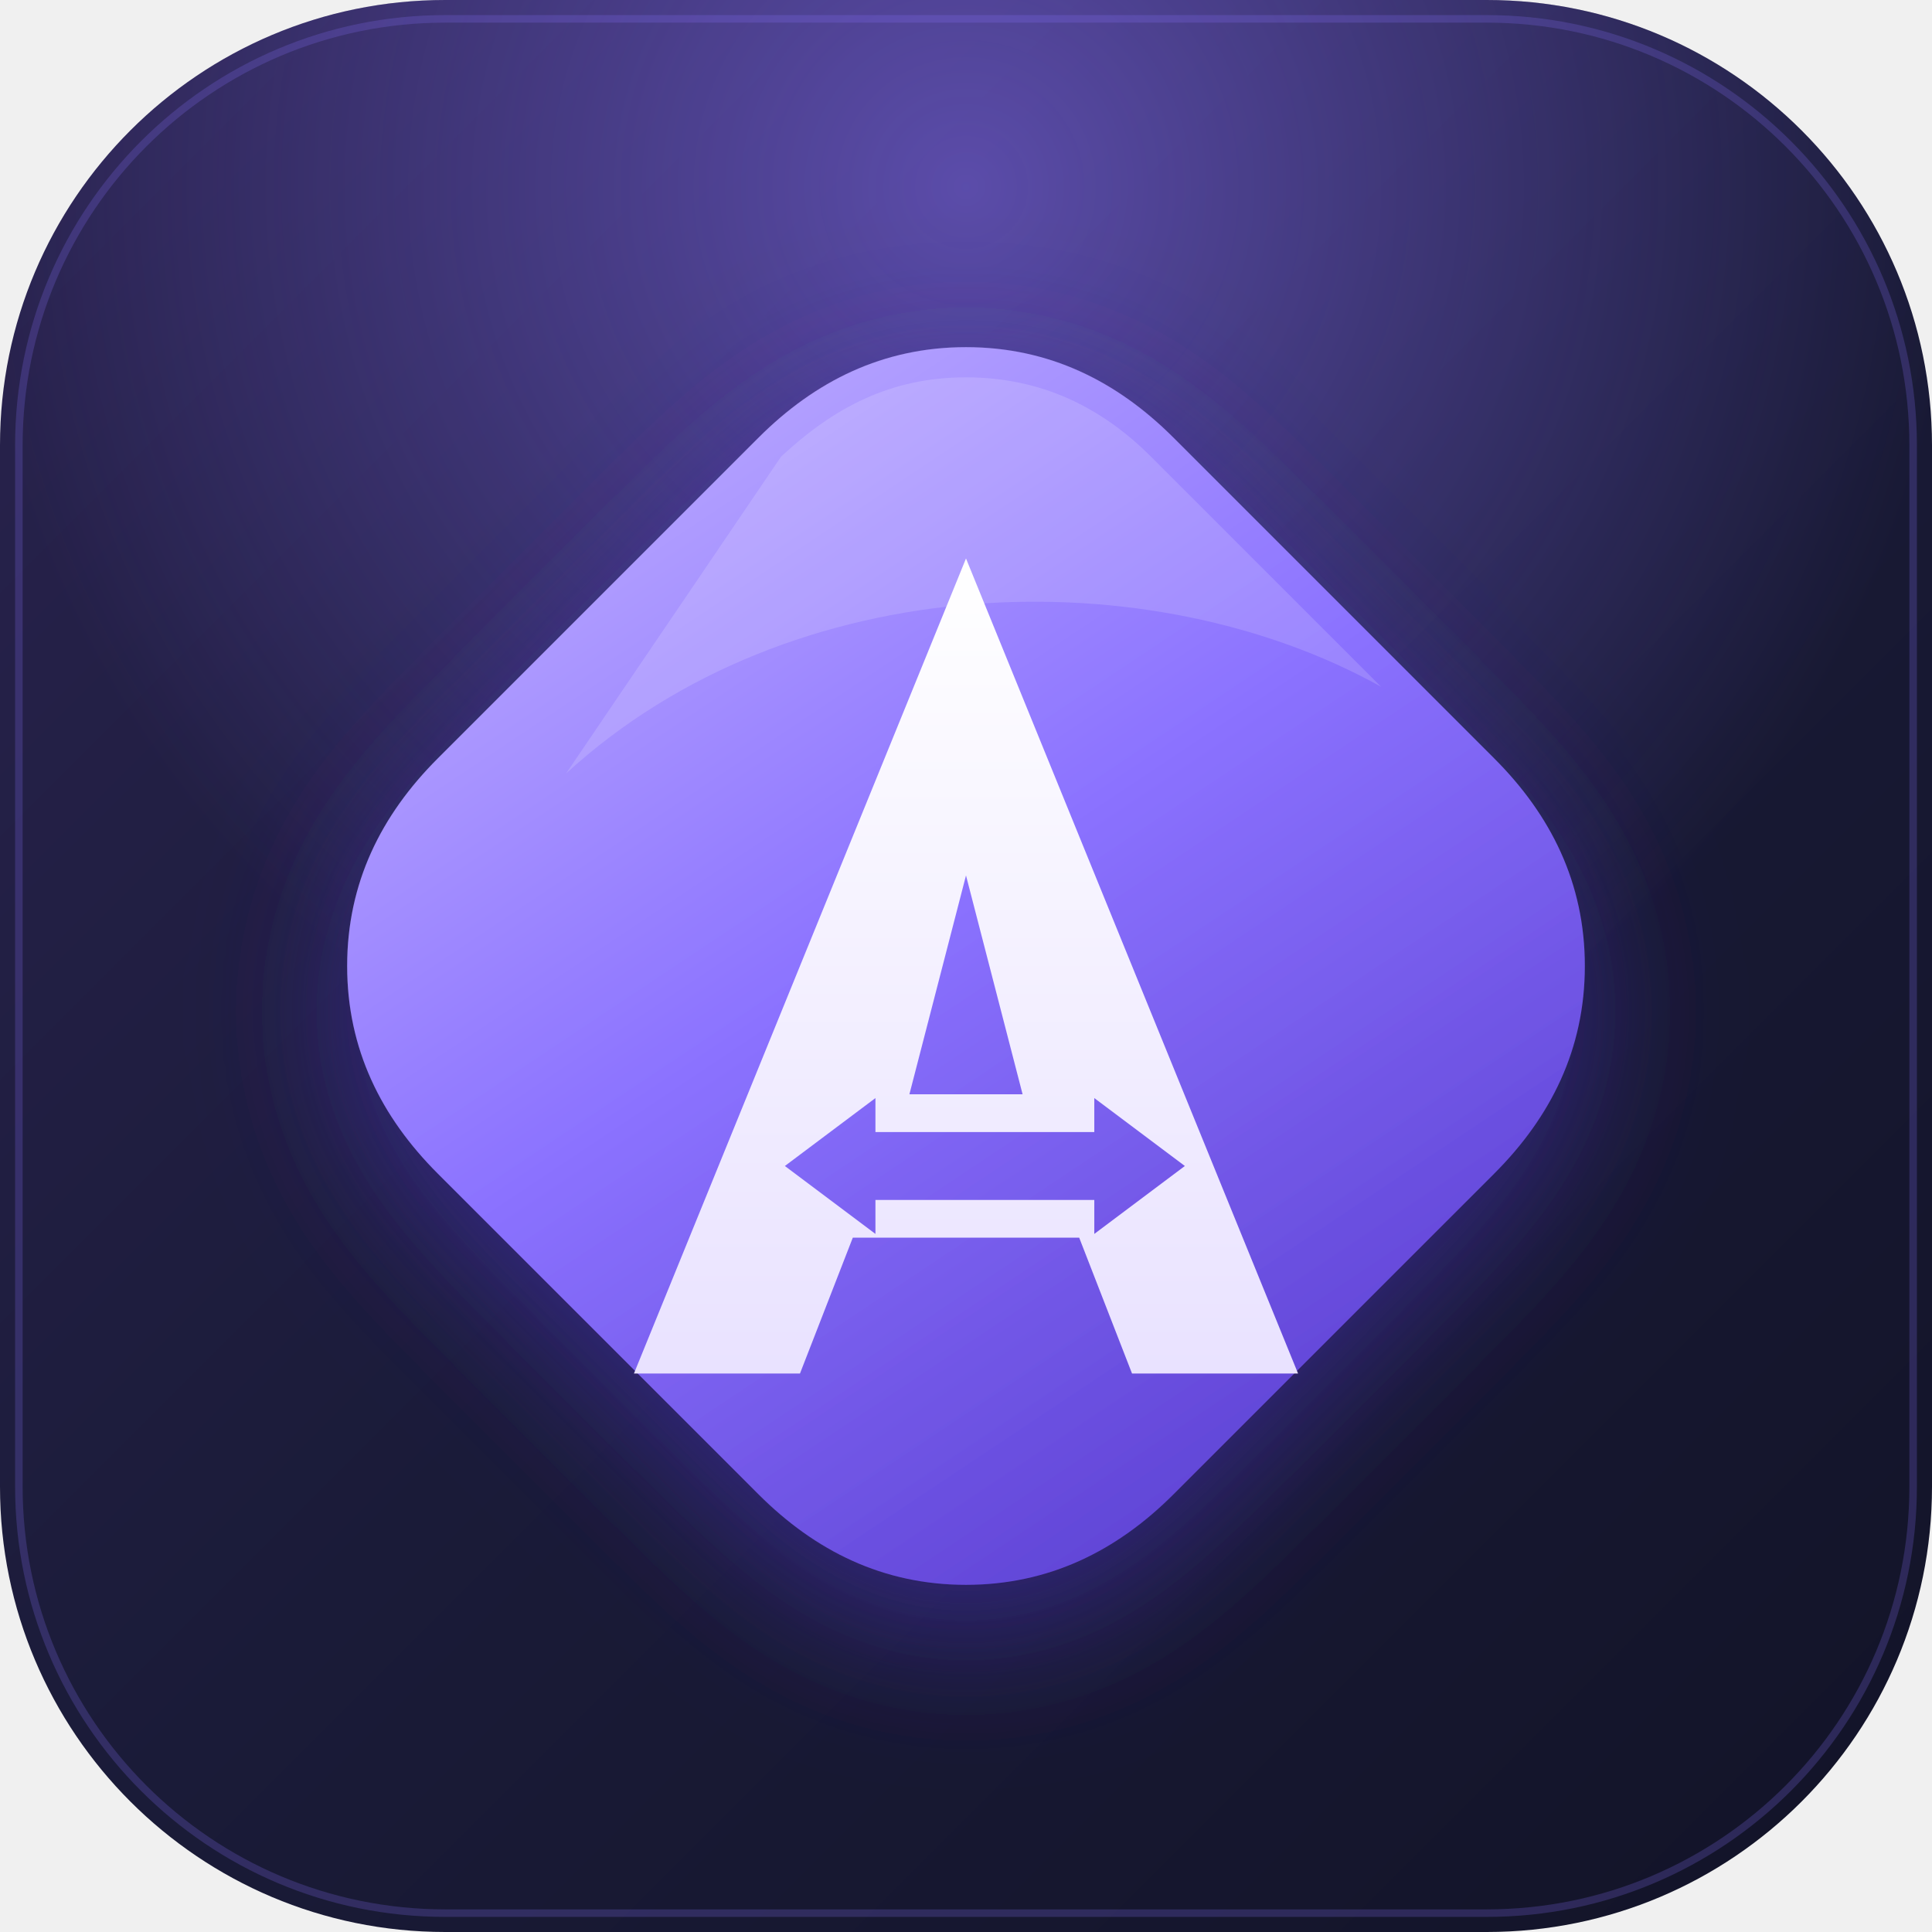
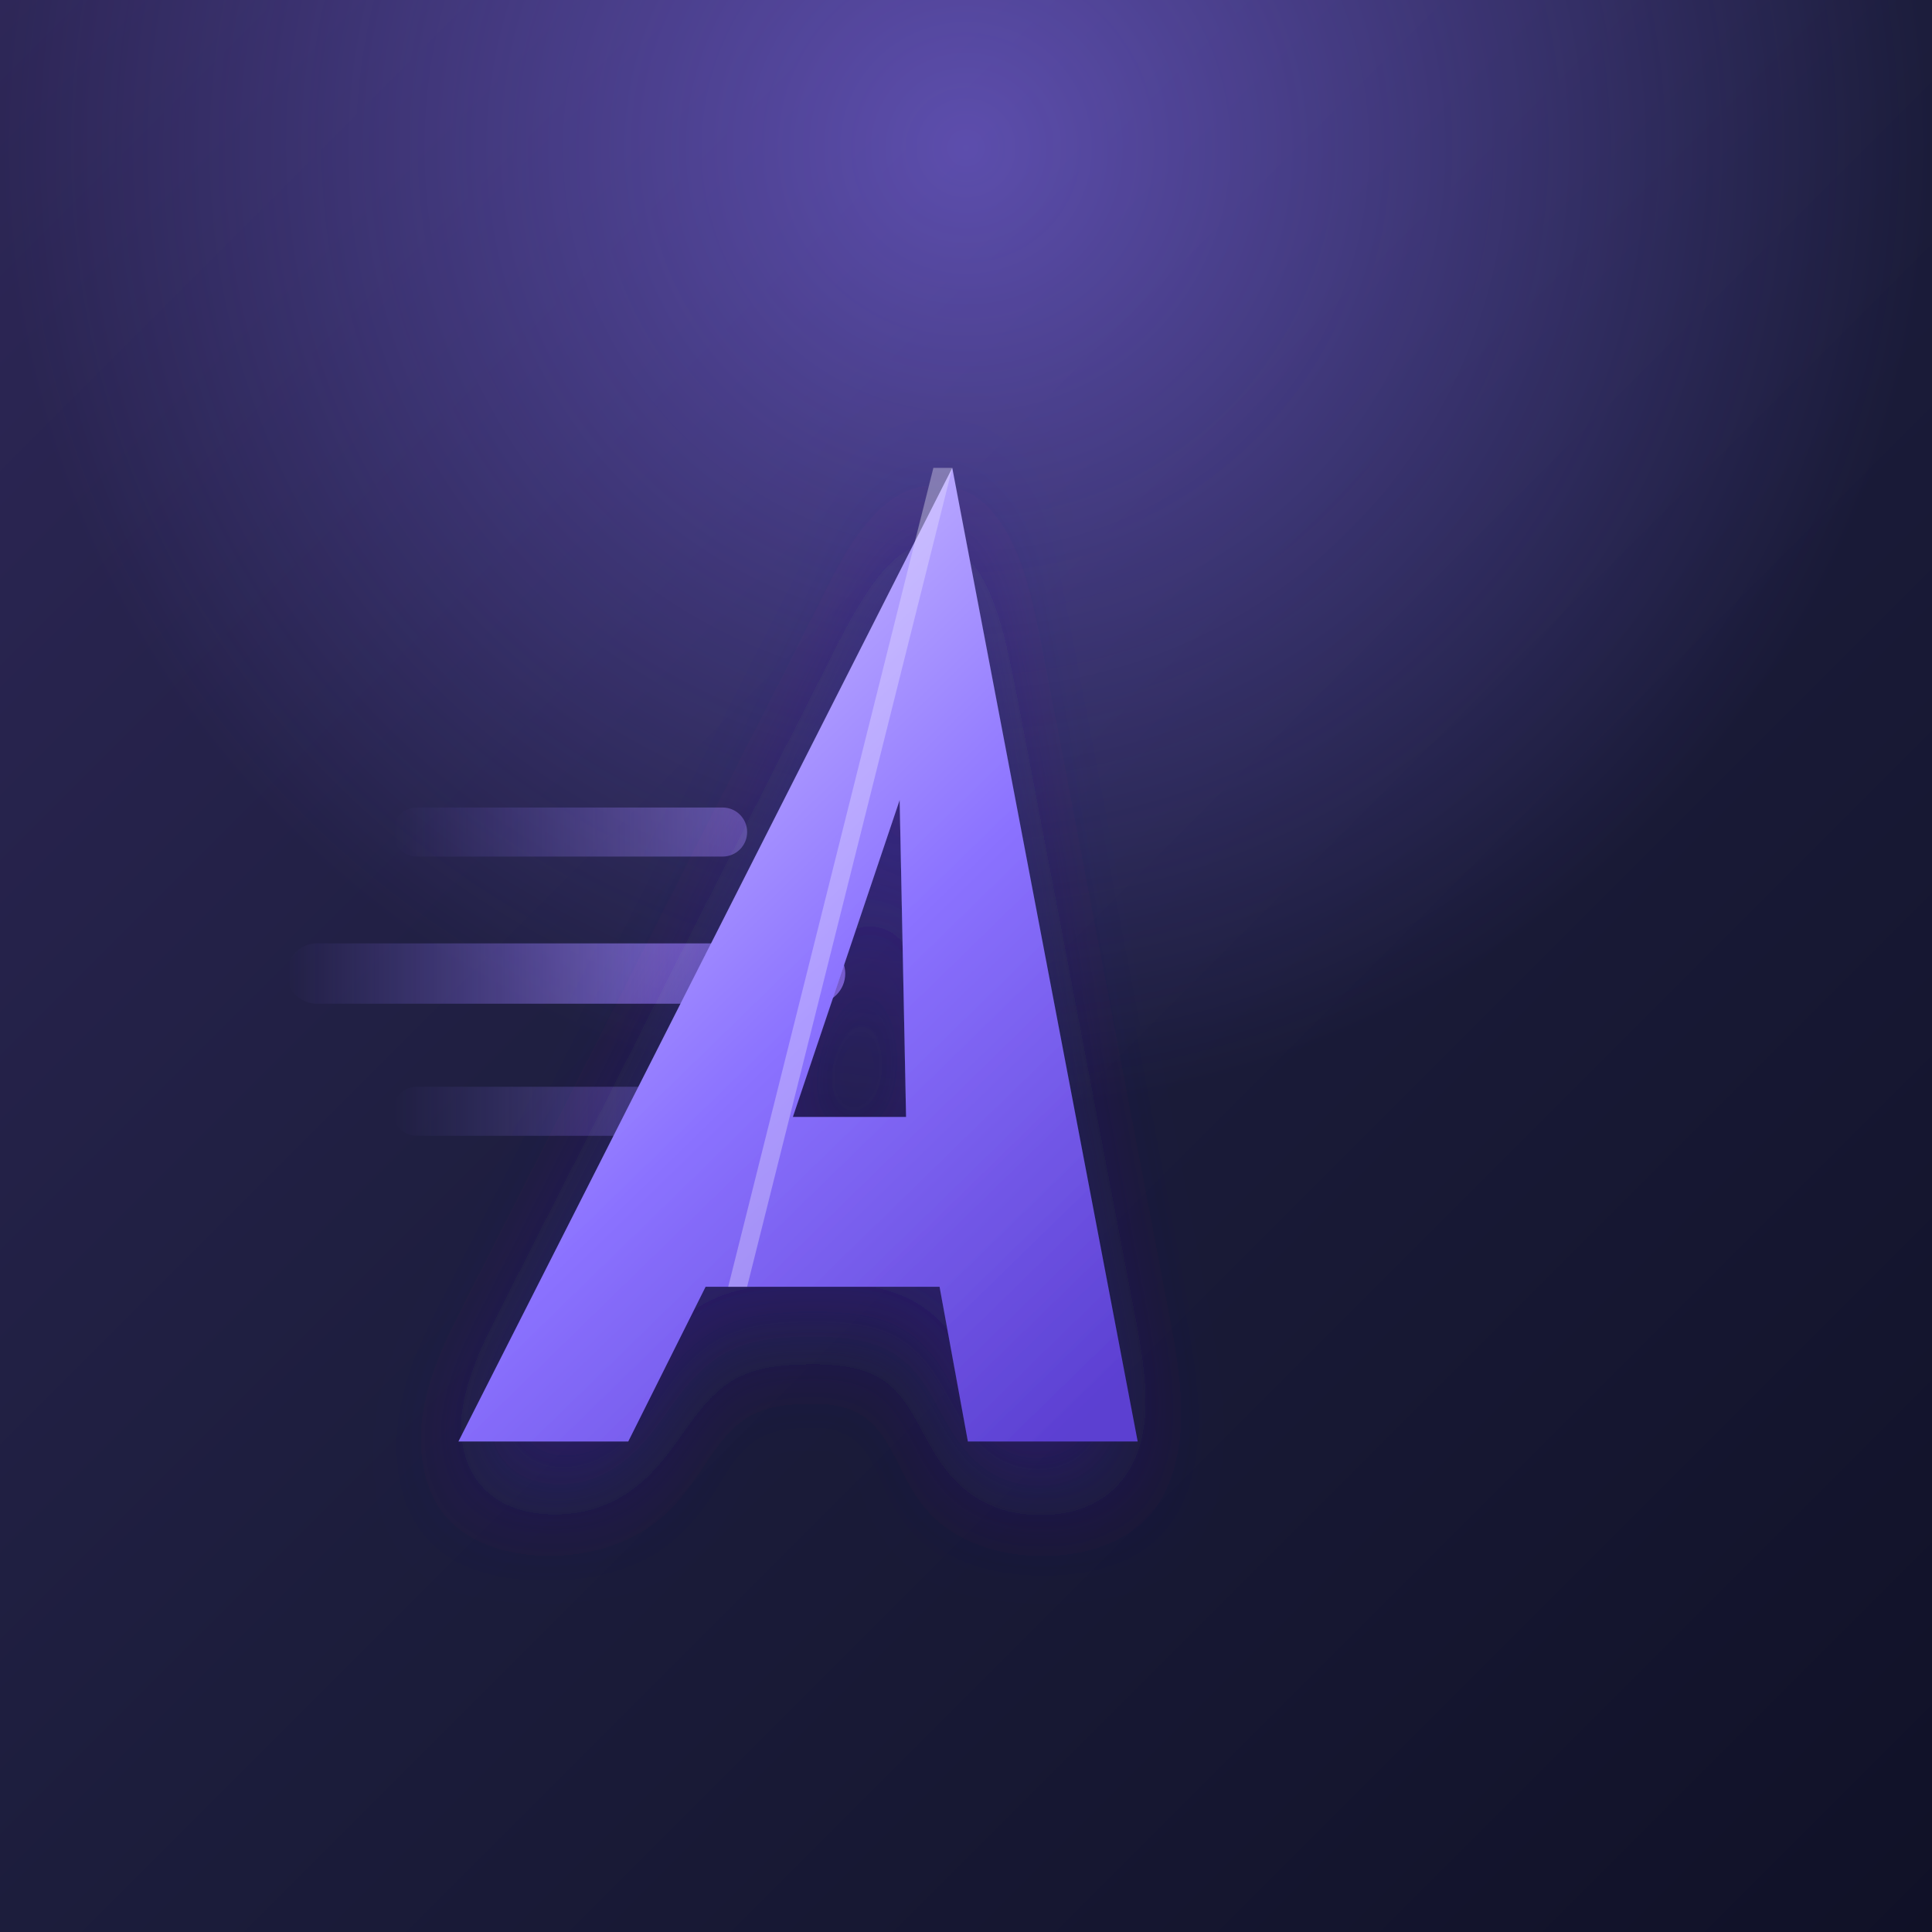
<svg xmlns="http://www.w3.org/2000/svg" width="512" height="512" viewBox="0 0 512 512">
  <defs>
-     <linearGradient id="tile" x1="0" y1="0" x2="1" y2="1">
-       <stop offset="0" stop-color="#2A2350" />
-       <stop offset="0.5" stop-color="#1A1B38" />
-       <stop offset="1" stop-color="#121327" />
+     <linearGradient id="bg" x1="0" y1="0" x2="1" y2="1">
+       <stop offset="0" stop-color="#2E2758" />
+       <stop offset="0.5" stop-color="#1C1D3C" />
+       <stop offset="1" stop-color="#101127" />
    </linearGradient>
-     <linearGradient id="vio" x1="0.2" y1="0.05" x2="0.8" y2="0.95">
-       <stop offset="0" stop-color="#B9A8FF" />
-       <stop offset="0.45" stop-color="#8B72FF" />
+     <radialGradient id="glow" cx="0.5" cy="0.08" r="0.9">
+       <stop offset="0" stop-color="#8B72FF" stop-opacity="0.55" />
+       <stop offset="0.55" stop-color="#8B72FF" stop-opacity="0" />
+     </radialGradient>
+     <linearGradient id="vio" x1="0.1" y1="0" x2="0.9" y2="1">
+       <stop offset="0" stop-color="#D2C6FF" />
+       <stop offset="0.5" stop-color="#8B72FF" />
      <stop offset="1" stop-color="#5B3FD1" />
    </linearGradient>
-     <linearGradient id="aFill" x1="0.5" y1="0" x2="0.5" y2="1">
-       <stop offset="0" stop-color="#FFFFFF" />
-       <stop offset="1" stop-color="#E9E2FF" />
+     <linearGradient id="speed" x1="0" y1="0" x2="1" y2="0">
+       <stop offset="0" stop-color="#8B72FF" stop-opacity="0" />
+       <stop offset="1" stop-color="#A78BFF" />
    </linearGradient>
-     <radialGradient id="topglow" cx="0.5" cy="0.1" r="0.85">
-       <stop offset="0" stop-color="#8B72FF" stop-opacity="0.55" />
-       <stop offset="0.6" stop-color="#8B72FF" stop-opacity="0" />
-     </radialGradient>
-     <filter id="dropA" x="-40%" y="-40%" width="180%" height="180%">
-       <feDropShadow dx="0" dy="12" stdDeviation="20" flood-color="#4A32B8" flood-opacity="0.6" />
+     <filter id="dp" x="-40%" y="-40%" width="180%" height="180%">
+       <feDropShadow dx="0" dy="10" stdDeviation="16" flood-color="#3A2699" flood-opacity="0.55" />
    </filter>
  </defs>
-   <rect width="512" height="512" rx="118" fill="url(#tile)" />
-   <rect width="512" height="512" rx="118" fill="url(#topglow)" />
-   <rect x="5" y="5" width="502" height="502" rx="113" fill="none" stroke="#8B72FF" stroke-opacity="0.22" stroke-width="2" />
-   <g filter="url(#dropA)">
-     <path d="M256 92 C278 92 296 101 311 116 L396 201 C411 216 420 234 420 256              C420 278 411 296 396 311 L311 396 C296 411 278 420 256 420              C234 420 216 411 201 396 L116 311 C101 296 92 278 92 256              C92 234 101 216 116 201 L201 116 C216 101 234 92 256 92 Z" fill="url(#vio)" />
+   <rect width="512" height="512" fill="url(#bg)" />
+   <rect width="512" height="512" fill="url(#glow)" />
+   <g>
+     <rect x="104" y="214" width="94" height="13" rx="6.5" fill="url(#speed)" opacity="0.45" />
+     <rect x="76" y="250" width="148" height="16" rx="8" fill="url(#speed)" opacity="0.9" />
+     <rect x="104" y="288" width="94" height="13" rx="6.5" fill="url(#speed)" opacity="0.45" />
  </g>
-   <path d="M256 100 C276 100 292 108 305 121 L366 182 C305 148 210 150 150 205 L207 121 C221 108 236 100 256 100 Z" fill="#ffffff" opacity="0.15" />
-   <path fill="url(#aFill)" fill-rule="evenodd" d="     M256 148 L344 364 L300 364 L286 328 L226 328 L212 364 L168 364 Z     M256 232 L241 290 L271 290 Z     M232 300 h58 v-9 l24 18 l-24 18 v-9 h-58 v9 l-24 -18 l24 -18 z   " />
+   <g filter="url(#dp)" transform="translate(20,0) skewX(-9)">
+     <path fill="url(#vio)" fill-rule="evenodd" d="       M252 124 L342 382 L297 382 L283 341 L221 341 L207 382 L162 382 Z       M252 212 L237 296 L267 296 Z" />
+     <path d="M252 124 L232 341 L227 341 L247 124 Z" fill="#EEE8FF" opacity="0.35" />
+   </g>
</svg>
